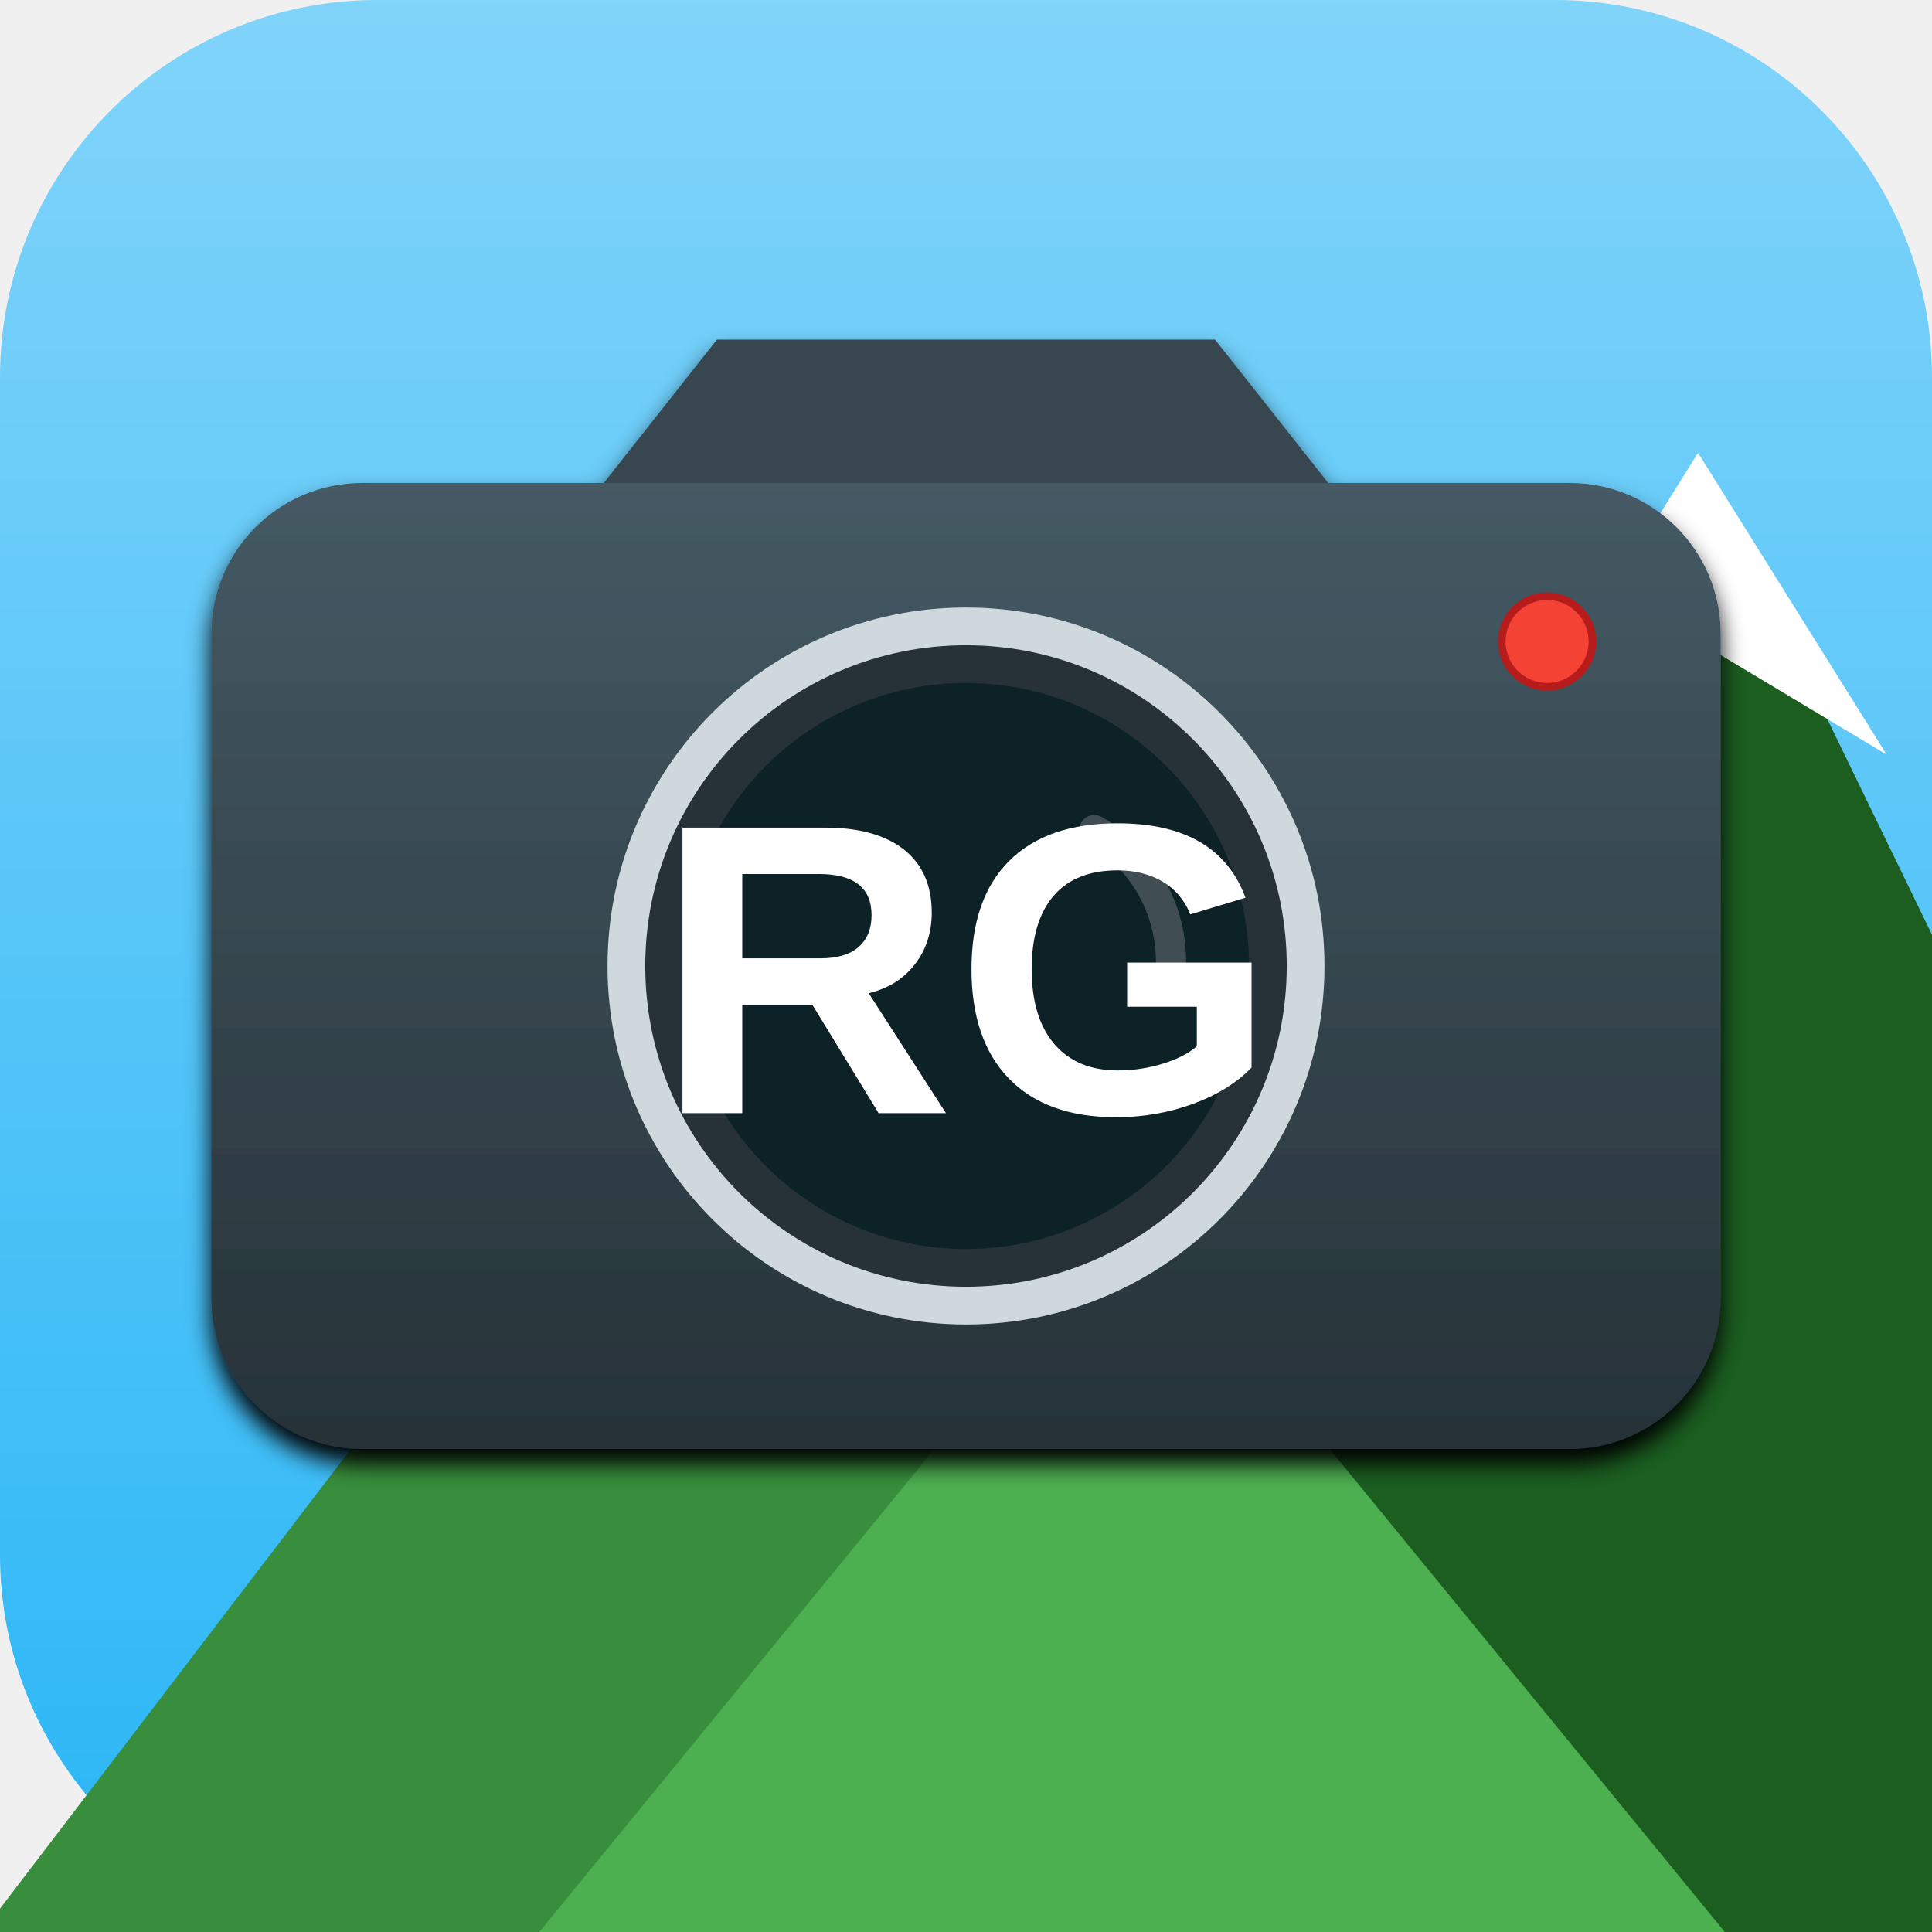
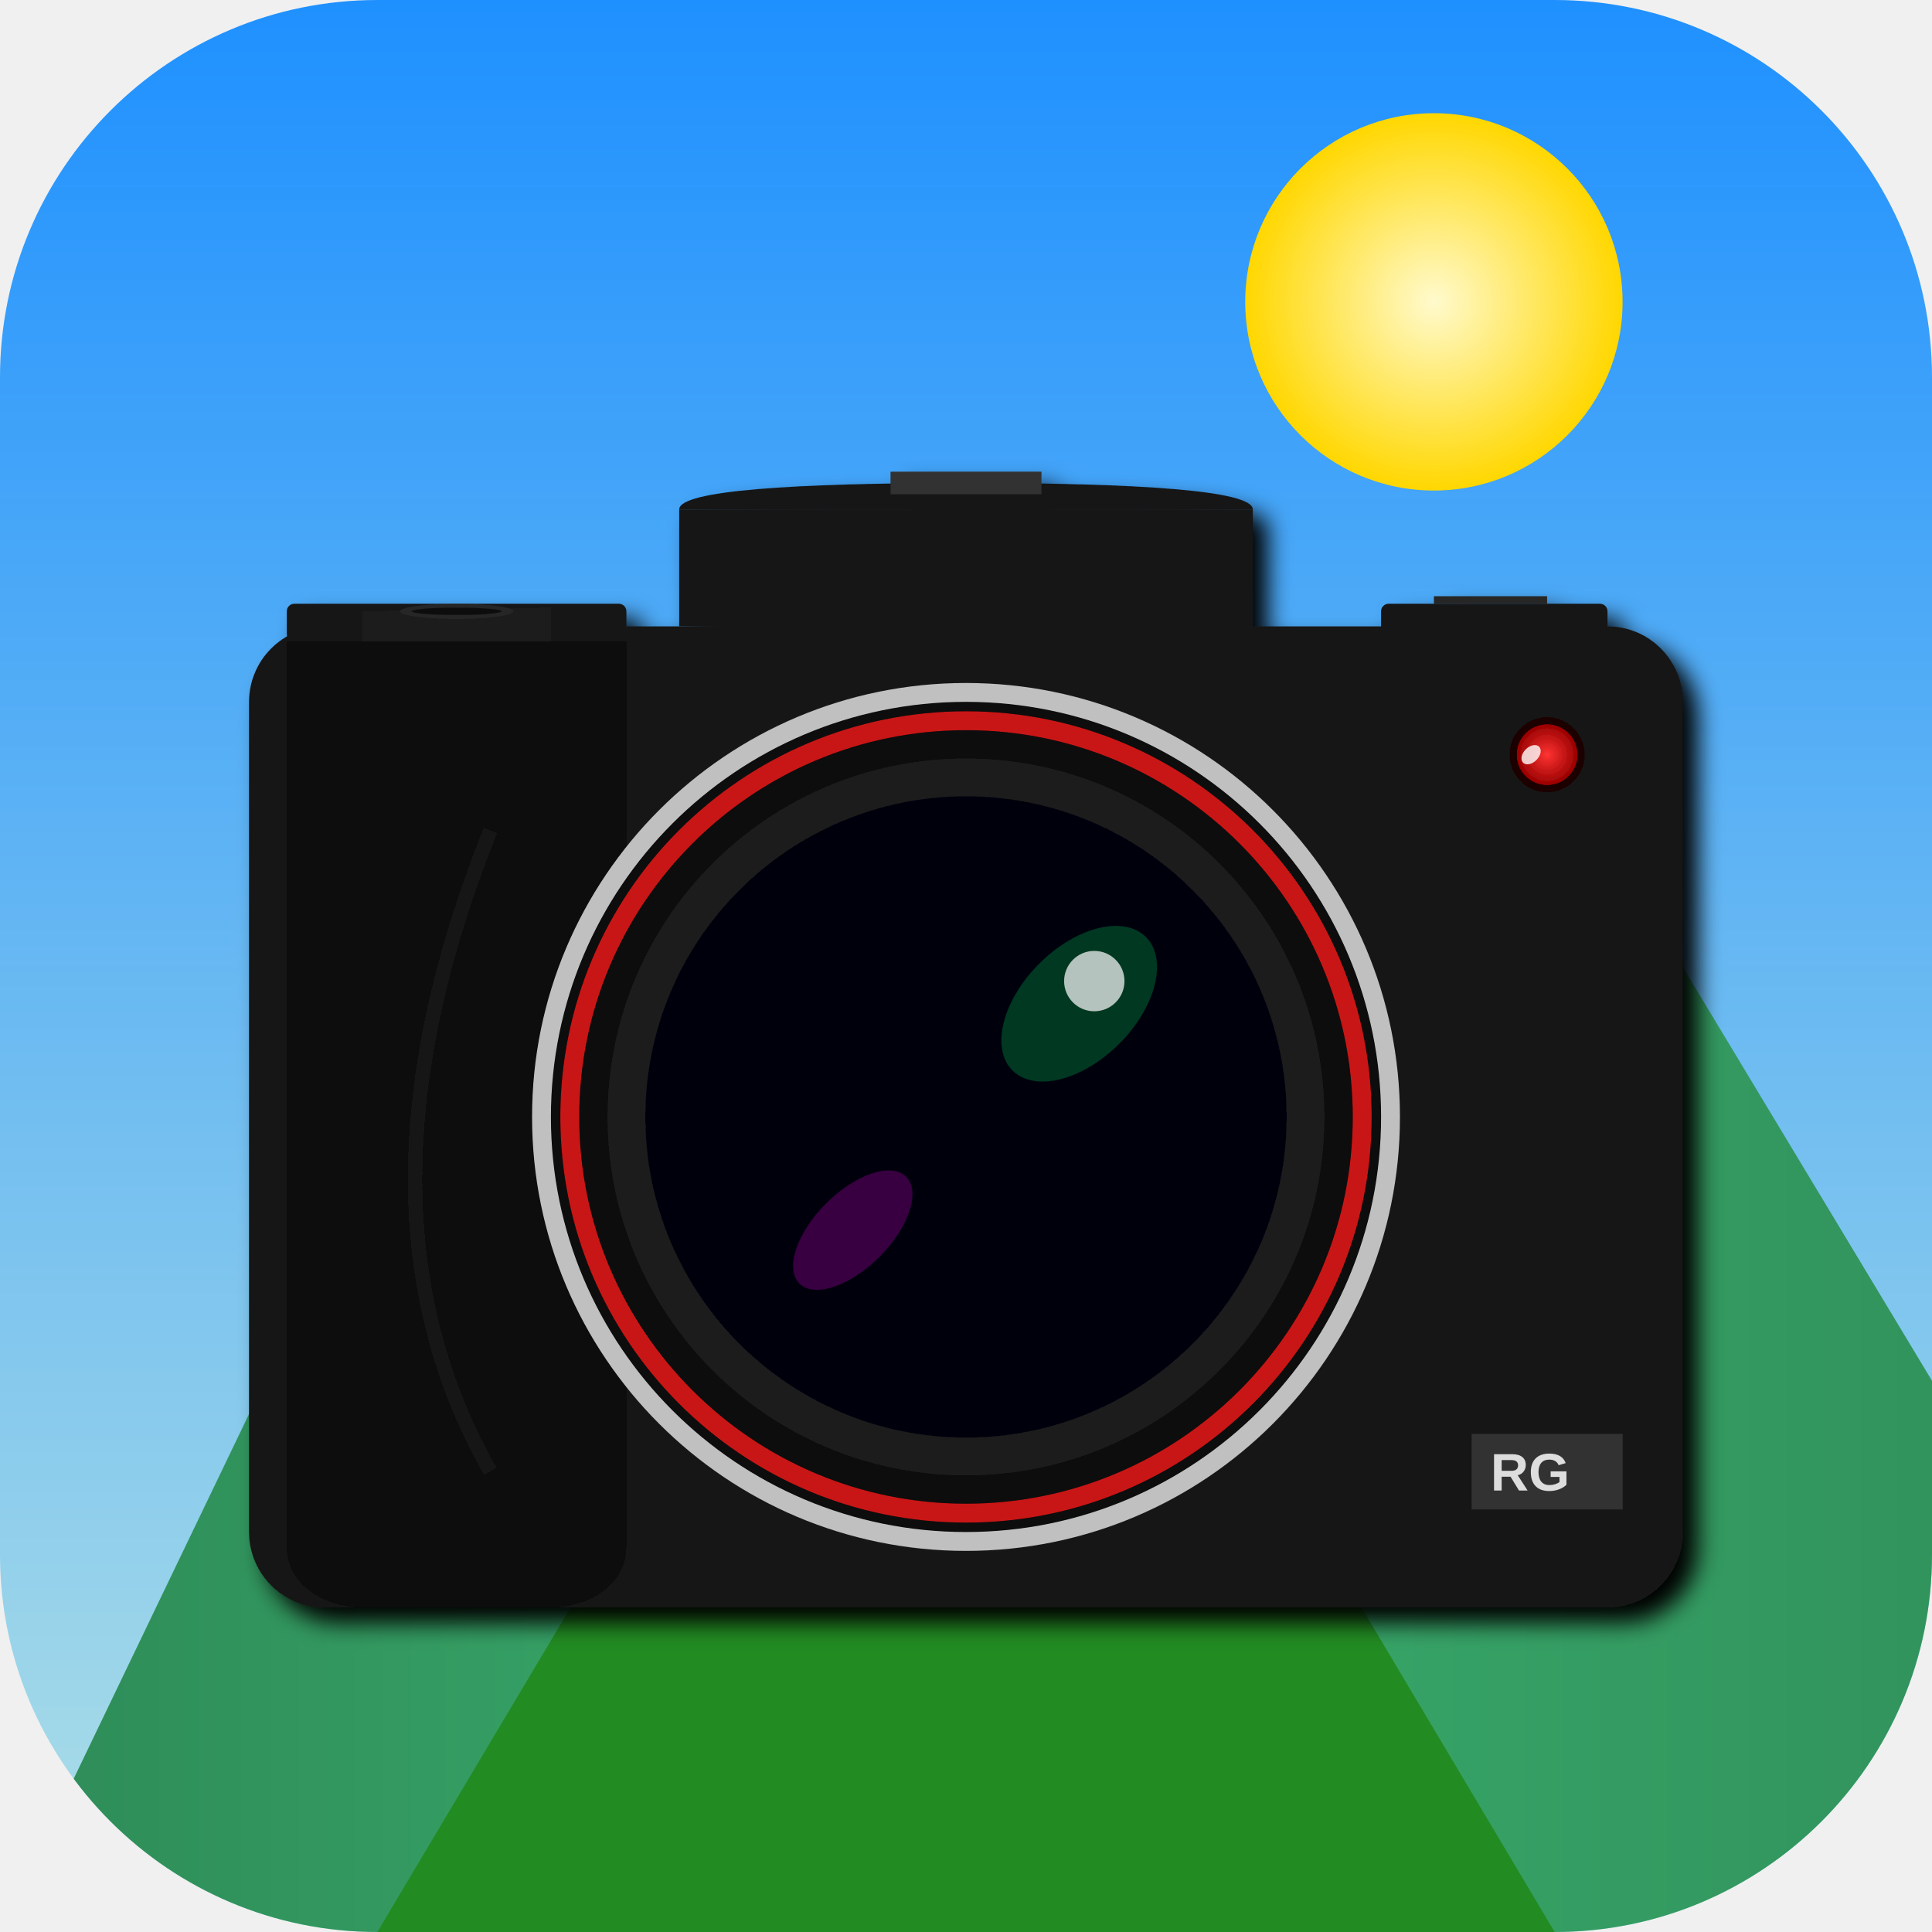
- <svg xmlns="http://www.w3.org/2000/svg" viewBox="0 0 512 512">
+ <svg xmlns="http://www.w3.org/2000/svg" width="512" height="512" viewBox="0 0 512 512" fill="none">
  <defs>
-     <linearGradient id="skyGradient" x1="0%" y1="0%" x2="0%" y2="100%">
-       <stop offset="0%" style="stop-color:#81D4FA;stop-opacity:1" />
-       <stop offset="100%" style="stop-color:#29B6F6;stop-opacity:1" />
-     </linearGradient>
-     <linearGradient id="cameraGradient" x1="0%" y1="0%" x2="0%" y2="100%">
-       <stop offset="0%" style="stop-color:#455A64;stop-opacity:1" />
-       <stop offset="100%" style="stop-color:#263238;stop-opacity:1" />
-     </linearGradient>
-     <radialGradient id="lensShadow" cx="50%" cy="50%" r="50%">
-       <stop offset="70%" stop-color="#000" stop-opacity="0" />
-       <stop offset="100%" stop-color="#000" stop-opacity="0.3" />
-     </radialGradient>
-     <filter id="shadow" x="-20%" y="-20%" width="140%" height="140%">
+     <clipPath id="round-corner">
+       <rect width="512" height="512" rx="100" />
+     </clipPath>
+     <filter id="dropshadow" height="130%">
      <feGaussianBlur in="SourceAlpha" stdDeviation="3" />
-       <feOffset dx="0" dy="4" result="offsetblur" />
+       <feOffset dx="4" dy="4" result="offsetblur" />
      <feComponentTransfer>
-         <feFuncA type="linear" slope="0.3" />
+         <feFuncA type="linear" slope="0.5" />
      </feComponentTransfer>
      <feMerge>
        <feMergeNode in="offsetblur" />
        <feMergeNode in="SourceGraphic" />
      </feMerge>
    </filter>
+     <linearGradient id="skyGrad" x1="0%" y1="0%" x2="0%" y2="100%">
+       <stop offset="0%" style="stop-color:#1E90FF;stop-opacity:1" />
+       <stop offset="100%" style="stop-color:#B0E0E6;stop-opacity:1" />
+     </linearGradient>
+     <radialGradient id="sunGrad" cx="50%" cy="50%" r="50%" fx="50%" fy="50%">
+       <stop offset="0%" style="stop-color:#FFFACD;stop-opacity:1" />
+       <stop offset="100%" style="stop-color:#FFD700;stop-opacity:1" />
+     </radialGradient>
+     <linearGradient id="mtLeftGrad" x1="0%" y1="0%" x2="100%" y2="0%">
+       <stop offset="0%" style="stop-color:#2E8B57;stop-opacity:1" />
+       <stop offset="100%" style="stop-color:#3CB371;stop-opacity:1" />
+     </linearGradient>
+     <linearGradient id="mtRightGrad" x1="0%" y1="0%" x2="100%" y2="0%">
+       <stop offset="0%" style="stop-color:#3CB371;stop-opacity:1" />
+       <stop offset="100%" style="stop-color:#2E8B57;stop-opacity:1" />
+     </linearGradient>
+     <linearGradient id="lensGrad" x1="0%" y1="0%" x2="100%" y2="100%">
+       <stop offset="0%" style="stop-color:#666;stop-opacity:1" />
+       <stop offset="100%" style="stop-color:#333;stop-opacity:1" />
+     </linearGradient>
  </defs>
-   <rect width="512" height="512" rx="100" fill="url(#skyGradient)" />
-   <g transform="translate(0, 20)">
-     <path d="M-20 512 L180 250 L380 512 Z" fill="#388E3C" />
-     <path d="M180 250 L220 310 L180 290 L140 310 Z" fill="#E8F5E9" />
-     <path d="M250 512 L450 100 L650 512 Z" fill="#1B5E20" />
-     <path d="M450 100 L500 180 L450 150 L400 180 Z" fill="#FFFFFF" />
-     <path d="M120 520 L300 300 L480 520 Z" fill="#4CAF50" />
-     <path d="M300 300 L340 360 L300 340 L260 360 Z" fill="#F1F8E9" />
+   <g clip-path="url(#round-corner)">
+     <rect width="512" height="512" fill="url(#skyGrad)" />
+     <circle cx="380" cy="80" r="50" fill="url(#sunGrad)" />
+     <polygon points="0,512 150,200 300,512" fill="url(#mtLeftGrad)" />
+     <polygon points="112,280 150,200 188,280" fill="#F0F8FF" />
+     <polygon points="200,512 400,180 600,512" fill="url(#mtRightGrad)" />
+     <polygon points="360,246 400,180 440,246" fill="#F0F8FF" />
+     <polygon points="100,512 256,250 412,512" fill="#228B22" />
  </g>
-   <g filter="url(#shadow)">
-     <rect x="56" y="128" width="400" height="256" rx="40" ry="40" fill="url(#cameraGradient)" />
-     <path d="M160 128 L190 90 H322 L352 128 Z" fill="#37474F" />
-     <circle cx="256" cy="256" r="95" fill="#CFD8DC" />
-     <circle cx="256" cy="256" r="85" fill="#263238" />
-     <circle cx="256" cy="256" r="75" fill="#102027" />
-     <path d="M290 220 A 40 40 0 0 1 310 260" stroke="rgba(255,255,255,0.2)" stroke-width="8" fill="none" stroke-linecap="round" />
-     <text x="256" y="295" font-family="Arial, sans-serif" font-size="110" font-weight="bold" fill="#FFF" text-anchor="middle" style="text-shadow: 2px 2px 4px rgba(0,0,0,0.5);">RG</text>
-     <circle cx="410" cy="170" r="12" fill="#F44336" stroke="#B71C1C" stroke-width="2" />
+   <g filter="url(#dropshadow)" transform="translate(0, 40)">
+     <rect x="180" y="95" width="152" height="31" fill="#141414" />
+     <path d="M180 95 C180 90 210 88 256 88 C302 88 332 90 332 95" fill="#141414" />
+     <rect x="236" y="85" width="40" height="6" fill="#323232" />
+     <rect x="66" y="126" width="380" height="260" rx="20" fill="#191919" />
+     <rect x="76" y="120" width="90" height="10" rx="2" fill="#141414" />
+     <path d="M76 130 H166 V370 C166 380 156 386 146 386 H96 C86 386 76 380 76 370 V130 Z" fill="#0A0A0A" />
+     <path d="M130 180 Q 90 280 130 350" stroke="#121212" stroke-width="4" fill="none" />
+     <rect x="366" y="120" width="60" height="10" rx="2" fill="#141414" />
+     <rect x="380" y="118" width="30" height="2" fill="#282828" />
+     <path d="M96 122 L146 121 L146 130 L96 130 Z" fill="#1E1E1E" />
+     <ellipse cx="121" cy="122" rx="15" ry="2" fill="#282828" />
+     <ellipse cx="121" cy="122" rx="12" ry="1" fill="#111" />
+     <g transform="translate(410, 160)">
+       <circle cx="0" cy="0" r="10" fill="#1A0505" />
+       <circle cx="0" cy="0" r="8" fill="#D00000" />
+       <radialGradient id="ledGlow">
+         <stop offset="0%" stop-color="#FF3333" />
+         <stop offset="100%" stop-color="#990000" />
+       </radialGradient>
+       <circle cx="0" cy="0" r="8" fill="url(#ledGlow)" />
+       <ellipse cx="-3" cy="-3" rx="3" ry="2" transform="rotate(-45)" fill="#FFF" fill-opacity="0.8" />
+     </g>
+     <rect x="390" y="340" width="40" height="20" fill="#333" />
+     <text x="395" y="355" font-family="Arial" font-size="14" fill="#DDD" font-weight="bold">RG</text>
+     <circle cx="256" cy="256" r="115" fill="#C0C0C0" />
+     <circle cx="256" cy="256" r="110" fill="#0A0A0A" />
+     <circle cx="256" cy="256" r="105" stroke="#C81414" stroke-width="5" fill="none" />
+     <circle cx="256" cy="256" r="95" fill="#1E1E1E" />
+     <circle cx="256" cy="256" r="85" fill="#050510" />
+     <ellipse cx="286" cy="226" rx="25" ry="15" transform="rotate(-45 286 226)" fill="#00FF66" fill-opacity="0.2" />
+     <ellipse cx="226" cy="286" rx="20" ry="10" transform="rotate(-45 226 286)" fill="#FF00FF" fill-opacity="0.2" />
+     <circle cx="290" cy="220" r="8" fill="#FFF" fill-opacity="0.7" />
  </g>
</svg>
